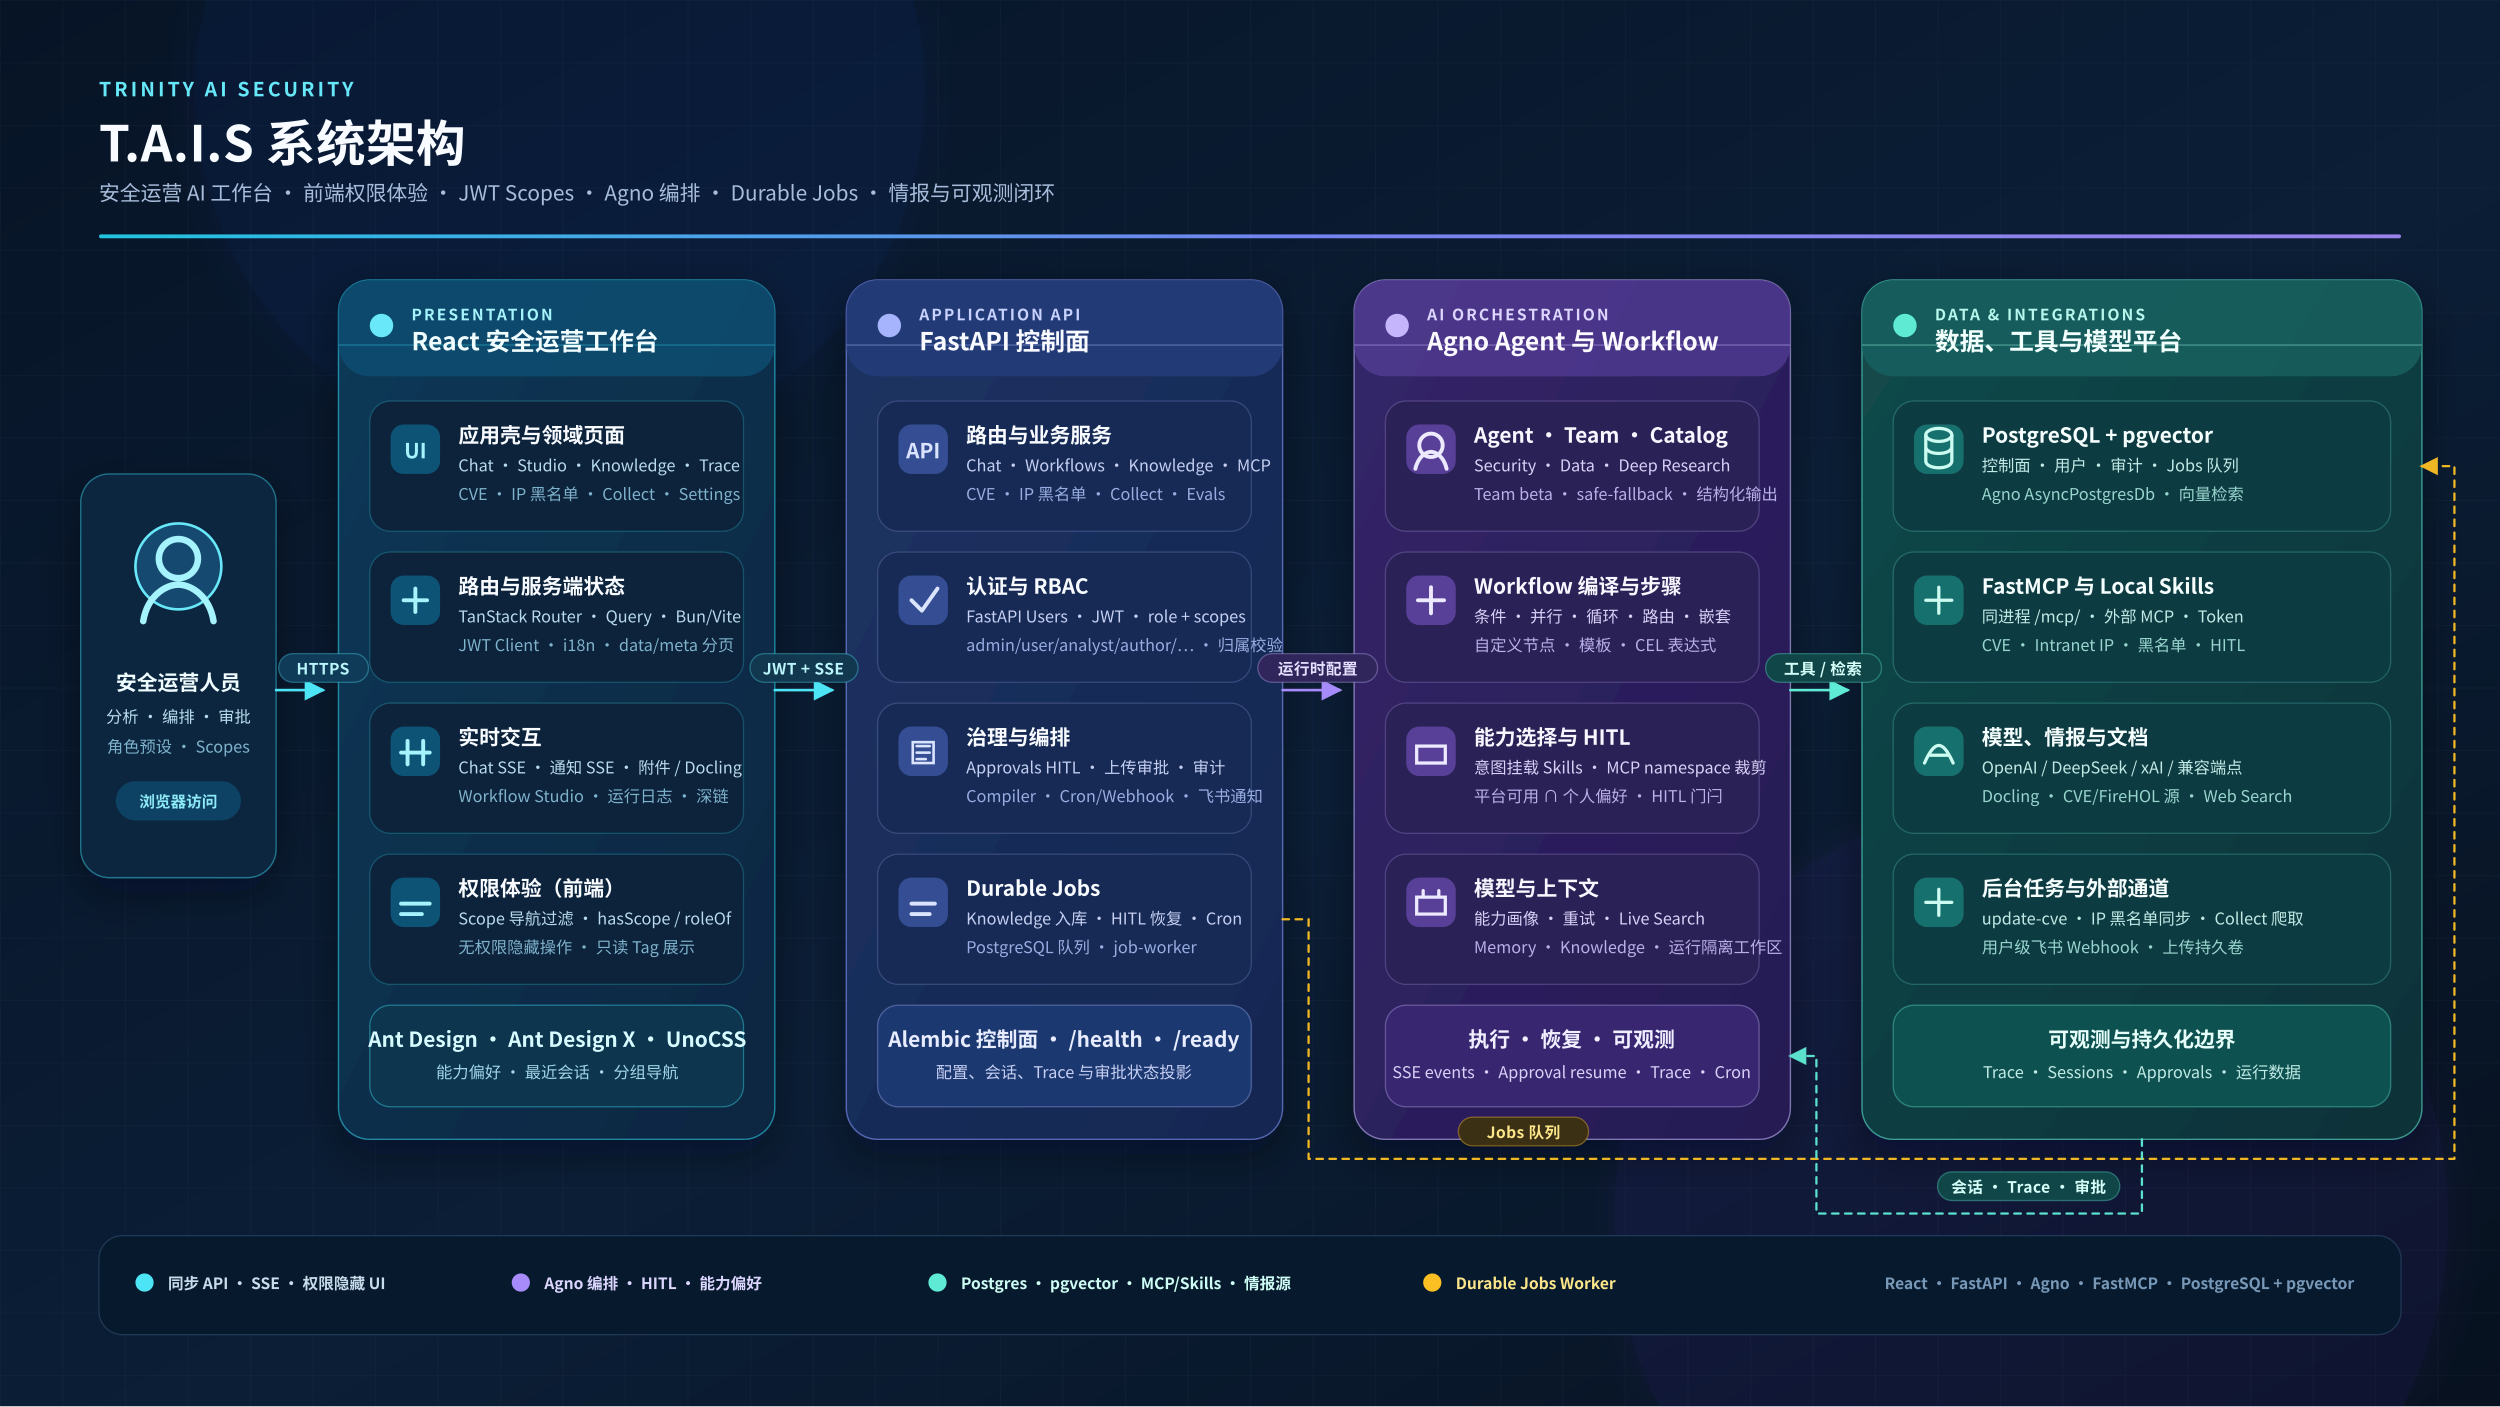
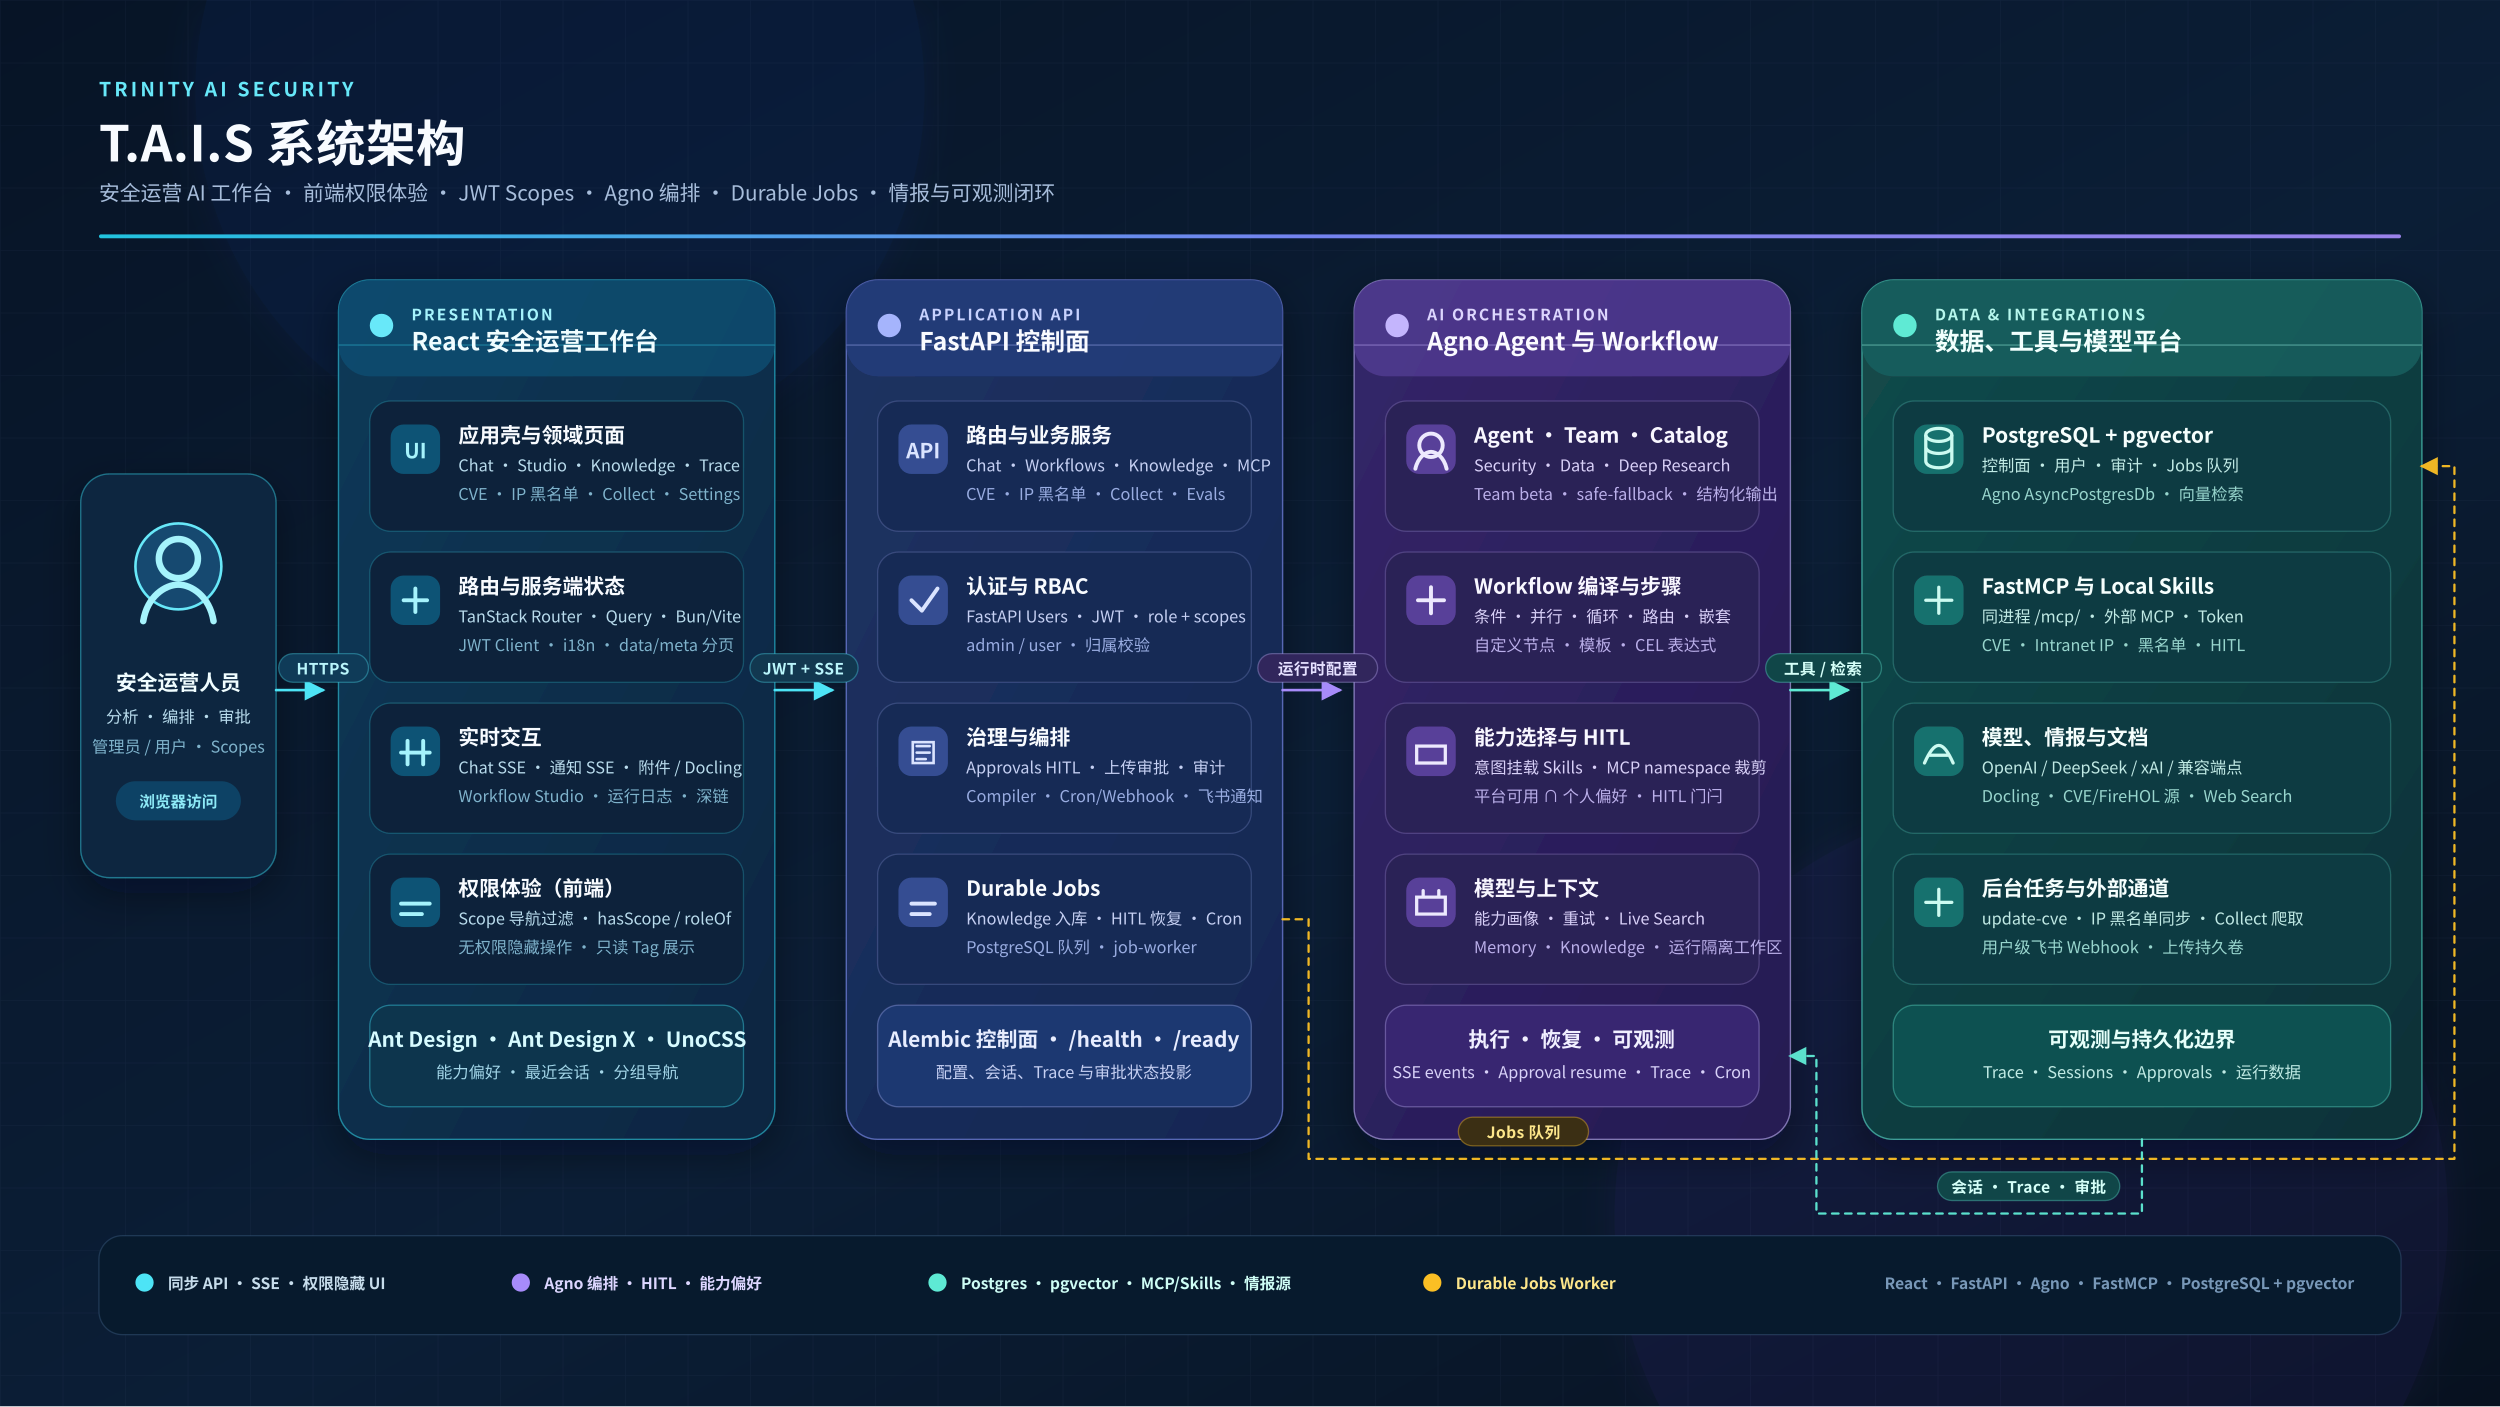
<svg xmlns="http://www.w3.org/2000/svg" width="1920" height="1080" viewBox="0 0 1920 1080" role="img" aria-labelledby="title desc">
  <defs>
    <linearGradient id="background" x1="0" y1="0" x2="1" y2="1">
      <stop offset="0%" stop-color="#071426" />
      <stop offset="55%" stop-color="#0b1e36" />
      <stop offset="100%" stop-color="#07111f" />
    </linearGradient>
    <linearGradient id="headerGlow" x1="0" y1="0" x2="1" y2="0">
      <stop offset="0%" stop-color="#22d3ee" />
      <stop offset="52%" stop-color="#7c8cff" />
      <stop offset="100%" stop-color="#a78bfa" />
    </linearGradient>
    <linearGradient id="browser" x1="0" y1="0" x2="1" y2="1">
      <stop offset="0%" stop-color="#0a3957" />
      <stop offset="100%" stop-color="#0a2541" />
    </linearGradient>
    <linearGradient id="api" x1="0" y1="0" x2="1" y2="1">
      <stop offset="0%" stop-color="#1e3261" />
      <stop offset="100%" stop-color="#132752" />
    </linearGradient>
    <linearGradient id="runtime" x1="0" y1="0" x2="1" y2="1">
      <stop offset="0%" stop-color="#342669" />
      <stop offset="100%" stop-color="#251a52" />
    </linearGradient>
    <linearGradient id="platform" x1="0" y1="0" x2="1" y2="1">
      <stop offset="0%" stop-color="#124a4b" />
      <stop offset="100%" stop-color="#0c3138" />
    </linearGradient>
    <filter id="softShadow" x="-20%" y="-20%" width="140%" height="150%">
      <feDropShadow dx="0" dy="12" stdDeviation="16" flood-color="#000814" flood-opacity=".38" />
    </filter>
    <filter id="glow" x="-40%" y="-40%" width="180%" height="180%">
      <feGaussianBlur stdDeviation="14" result="blur" />
      <feMerge>
        <feMergeNode in="blur" />
        <feMergeNode in="SourceGraphic" />
      </feMerge>
    </filter>
    <pattern id="grid" width="48" height="48" patternUnits="userSpaceOnUse">
      <path d="M 48 0 L 0 0 0 48" fill="none" stroke="#8fb4df" stroke-opacity=".055" stroke-width="1" />
    </pattern>
    <marker id="arrowCyan" markerWidth="8" markerHeight="8" refX="7" refY="4" orient="auto">
      <path d="M0,0 L8,4 L0,8 z" fill="#4de4f6" />
    </marker>
    <marker id="arrowPurple" markerWidth="8" markerHeight="8" refX="7" refY="4" orient="auto">
      <path d="M0,0 L8,4 L0,8 z" fill="#a78bfa" />
    </marker>
    <marker id="arrowGreen" markerWidth="8" markerHeight="8" refX="7" refY="4" orient="auto">
      <path d="M0,0 L8,4 L0,8 z" fill="#5eead4" />
    </marker>
    <marker id="arrowAmber" markerWidth="8" markerHeight="8" refX="7" refY="4" orient="auto">
      <path d="M0,0 L8,4 L0,8 z" fill="#fbbf24" />
    </marker>
    <style>
      .font { font-family: "Noto Sans CJK SC", "Noto Sans SC", "Noto Sans", Arial, sans-serif; }
      .eyebrow { font-size: 15px; font-weight: 700; letter-spacing: 2.4px; }
      .title { font-size: 38px; font-weight: 800; letter-spacing: .4px; }
      .subtitle { font-size: 16px; font-weight: 400; }
      .groupTitle { font-size: 19px; font-weight: 800; }
      .groupMeta { font-size: 12px; font-weight: 700; letter-spacing: 1.6px; }
      .cardTitle { font-size: 16px; font-weight: 700; }
      .cardText { font-size: 12.5px; font-weight: 400; }
      .small { font-size: 12px; font-weight: 600; }
      .arrowLabel { font-size: 12px; font-weight: 700; letter-spacing: .3px; }
    </style>
  </defs>
  <rect width="1920" height="1080" fill="url(#background)" />
  <rect width="1920" height="1080" fill="url(#grid)" />
  <circle cx="430" cy="70" r="280" fill="#1d4ed8" opacity=".075" filter="url(#glow)" />
  <circle cx="1560" cy="935" r="320" fill="#7c3aed" opacity=".075" filter="url(#glow)" />
  <g class="font">
    <text x="76" y="74" class="eyebrow" fill="#67e8f9">TRINITY AI SECURITY</text>
    <text x="76" y="124" class="title" fill="#f8fbff">T.A.I.S 系统架构</text>
    <text x="76" y="154" class="subtitle" fill="#a7bddb">安全运营 AI 工作台 · 前端权限体验 · JWT Scopes · Agno 编排 · Durable Jobs · 情报与可观测闭环</text>
    <rect x="76" y="180" width="1768" height="3" rx="1.5" fill="url(#headerGlow)" opacity=".92" />
  </g>
  <g class="font" filter="url(#softShadow)">
    <rect x="62" y="364" width="150" height="310" rx="22" fill="#0b2741" stroke="#3dd7ed" stroke-opacity=".45" />
    <circle cx="137" cy="435" r="33" fill="#164a70" stroke="#67e8f9" stroke-width="2" />
    <path d="M137 414a15 15 0 1 1 0 30a15 15 0 0 1 0-30m-27 63c3-19 17-28 27-28s24 9 27 28" fill="none" stroke="#a5f3fc" stroke-width="5" stroke-linecap="round" />
    <text x="137" y="530" text-anchor="middle" class="cardTitle" fill="#f0fdff">安全运营人员</text>
    <text x="137" y="555" text-anchor="middle" class="cardText" fill="#b9dbec">分析 · 编排 · 审批</text>
-     <text x="137" y="578" text-anchor="middle" class="cardText" fill="#7fb2cb">角色预设 · Scopes</text>
+     <text x="137" y="578" text-anchor="middle" class="cardText" fill="#7fb2cb">管理员 / 用户 · Scopes</text>
    <rect x="89" y="600" width="96" height="30" rx="15" fill="#114365" />
    <text x="137" y="620" text-anchor="middle" class="small" fill="#8deaf7">浏览器访问</text>
  </g>
  <g class="font" filter="url(#softShadow)">
    <rect x="260" y="215" width="335" height="660" rx="24" fill="url(#browser)" stroke="#36d5ec" stroke-opacity=".55" />
    <rect x="260" y="215" width="335" height="74" rx="24" fill="#0d4d71" opacity=".82" />
    <path d="M260 265h335" stroke="#36d5ec" stroke-opacity=".35" />
    <circle cx="293" cy="250" r="9" fill="#67e8f9" />
    <text x="316" y="246" class="groupMeta" fill="#a5f3fc">PRESENTATION</text>
    <text x="316" y="269" class="groupTitle" fill="#f0fdff">React 安全运营工作台</text>
    <rect x="284" y="308" width="287" height="100" rx="16" fill="#0a213a" stroke="#4de4f6" stroke-opacity=".23" />
    <rect x="300" y="326" width="38" height="38" rx="10" fill="#0e5374" />
    <text x="319" y="352" text-anchor="middle" class="cardTitle" fill="#a5f3fc">UI</text>
    <text x="352" y="340" class="cardTitle" fill="#f8fbff">应用壳与领域页面</text>
    <text x="352" y="362" class="cardText" fill="#b9dbec">Chat · Studio · Knowledge · Trace</text>
    <text x="352" y="384" class="cardText" fill="#7fb2cb">CVE · IP 黑名单 · Collect · Settings</text>
    <rect x="284" y="424" width="287" height="100" rx="16" fill="#0a213a" stroke="#4de4f6" stroke-opacity=".23" />
    <rect x="300" y="442" width="38" height="38" rx="10" fill="#0e5374" />
    <path d="M310 461h18m-9-9v18" stroke="#a5f3fc" stroke-width="3" stroke-linecap="round" />
    <text x="352" y="456" class="cardTitle" fill="#f8fbff">路由与服务端状态</text>
    <text x="352" y="478" class="cardText" fill="#b9dbec">TanStack Router · Query · Bun/Vite</text>
    <text x="352" y="500" class="cardText" fill="#7fb2cb">JWT Client · i18n · data/meta 分页</text>
    <rect x="284" y="540" width="287" height="100" rx="16" fill="#0a213a" stroke="#4de4f6" stroke-opacity=".23" />
    <rect x="300" y="558" width="38" height="38" rx="10" fill="#0e5374" />
    <path d="M308 578h22m-17-9v18m12-18v18" stroke="#a5f3fc" stroke-width="3" stroke-linecap="round" />
    <text x="352" y="572" class="cardTitle" fill="#f8fbff">实时交互</text>
    <text x="352" y="594" class="cardText" fill="#b9dbec">Chat SSE · 通知 SSE · 附件 / Docling</text>
    <text x="352" y="616" class="cardText" fill="#7fb2cb">Workflow Studio · 运行日志 · 深链</text>
    <rect x="284" y="656" width="287" height="100" rx="16" fill="#0a213a" stroke="#4de4f6" stroke-opacity=".23" />
    <rect x="300" y="674" width="38" height="38" rx="10" fill="#0e5374" />
    <path d="M308 694h22M308 702h16" stroke="#a5f3fc" stroke-width="3" stroke-linecap="round" />
    <text x="352" y="688" class="cardTitle" fill="#f8fbff">权限体验（前端）</text>
    <text x="352" y="710" class="cardText" fill="#b9dbec">Scope 导航过滤 · hasScope / roleOf</text>
    <text x="352" y="732" class="cardText" fill="#7fb2cb">无权限隐藏操作 · 只读 Tag 展示</text>
    <rect x="284" y="772" width="287" height="78" rx="16" fill="#07344d" stroke="#4de4f6" stroke-opacity=".4" />
    <text x="428" y="804" text-anchor="middle" class="cardTitle" fill="#d7fbff">Ant Design · Ant Design X · UnoCSS</text>
    <text x="428" y="828" text-anchor="middle" class="cardText" fill="#a4d5e7">能力偏好 · 最近会话 · 分组导航</text>
  </g>
  <g class="font" filter="url(#softShadow)">
    <rect x="650" y="215" width="335" height="660" rx="24" fill="url(#api)" stroke="#8697ff" stroke-opacity=".58" />
    <rect x="650" y="215" width="335" height="74" rx="24" fill="#263d7c" opacity=".82" />
    <path d="M650 265h335" stroke="#a5b4fc" stroke-opacity=".38" />
    <circle cx="683" cy="250" r="9" fill="#a5b4fc" />
    <text x="706" y="246" class="groupMeta" fill="#c7d2fe">APPLICATION API</text>
    <text x="706" y="269" class="groupTitle" fill="#f8faff">FastAPI 控制面</text>
    <rect x="674" y="308" width="287" height="100" rx="16" fill="#172a55" stroke="#a5b4fc" stroke-opacity=".22" />
    <rect x="690" y="326" width="38" height="38" rx="10" fill="#344d92" />
    <text x="709" y="352" text-anchor="middle" class="cardTitle" fill="#dbe4ff">API</text>
    <text x="742" y="340" class="cardTitle" fill="#f8fbff">路由与业务服务</text>
    <text x="742" y="362" class="cardText" fill="#c5d0f3">Chat · Workflows · Knowledge · MCP</text>
    <text x="742" y="384" class="cardText" fill="#98ace1">CVE · IP 黑名单 · Collect · Evals</text>
    <rect x="674" y="424" width="287" height="100" rx="16" fill="#172a55" stroke="#a5b4fc" stroke-opacity=".22" />
    <rect x="690" y="442" width="38" height="38" rx="10" fill="#344d92" />
    <path d="M700 461l8 8l12-17" fill="none" stroke="#dbe4ff" stroke-width="3" stroke-linecap="round" stroke-linejoin="round" />
    <text x="742" y="456" class="cardTitle" fill="#f8fbff">认证与 RBAC</text>
    <text x="742" y="478" class="cardText" fill="#c5d0f3">FastAPI Users · JWT · role + scopes</text>
-     <text x="742" y="500" class="cardText" fill="#98ace1">admin/user/analyst/author/… · 归属校验</text>
+     <text x="742" y="500" class="cardText" fill="#98ace1">admin / user · 归属校验</text>
    <rect x="674" y="540" width="287" height="100" rx="16" fill="#172a55" stroke="#a5b4fc" stroke-opacity=".22" />
    <rect x="690" y="558" width="38" height="38" rx="10" fill="#344d92" />
    <path d="M701 570h16v16h-16zM704 573h10m-10 5h10m-10 5h7" fill="none" stroke="#dbe4ff" stroke-width="2" stroke-linecap="round" />
    <text x="742" y="572" class="cardTitle" fill="#f8fbff">治理与编排</text>
    <text x="742" y="594" class="cardText" fill="#c5d0f3">Approvals HITL · 上传审批 · 审计</text>
    <text x="742" y="616" class="cardText" fill="#98ace1">Compiler · Cron/Webhook · 飞书通知</text>
    <rect x="674" y="656" width="287" height="100" rx="16" fill="#172a55" stroke="#a5b4fc" stroke-opacity=".22" />
    <rect x="690" y="674" width="38" height="38" rx="10" fill="#344d92" />
    <path d="M700 694h18m-18 8h14" stroke="#dbe4ff" stroke-width="3" stroke-linecap="round" />
    <text x="742" y="688" class="cardTitle" fill="#f8fbff">Durable Jobs</text>
    <text x="742" y="710" class="cardText" fill="#c5d0f3">Knowledge 入库 · HITL 恢复 · Cron</text>
    <text x="742" y="732" class="cardText" fill="#98ace1">PostgreSQL 队列 · job-worker</text>
    <rect x="674" y="772" width="287" height="78" rx="16" fill="#1e3871" stroke="#a5b4fc" stroke-opacity=".36" />
    <text x="817" y="804" text-anchor="middle" class="cardTitle" fill="#e7edff">Alembic 控制面 · /health · /ready</text>
    <text x="817" y="828" text-anchor="middle" class="cardText" fill="#c5d0f3">配置、会话、Trace 与审批状态投影</text>
  </g>
  <g class="font" filter="url(#softShadow)">
    <rect x="1040" y="215" width="335" height="660" rx="24" fill="url(#runtime)" stroke="#c4b5fd" stroke-opacity=".58" />
    <rect x="1040" y="215" width="335" height="74" rx="24" fill="#503b91" opacity=".82" />
    <path d="M1040 265h335" stroke="#c4b5fd" stroke-opacity=".4" />
    <circle cx="1073" cy="250" r="9" fill="#c4b5fd" />
    <text x="1096" y="246" class="groupMeta" fill="#ddd6fe">AI ORCHESTRATION</text>
    <text x="1096" y="269" class="groupTitle" fill="#fbfaff">Agno Agent 与 Workflow</text>
    <rect x="1064" y="308" width="287" height="100" rx="16" fill="#2b2056" stroke="#c4b5fd" stroke-opacity=".23" />
    <rect x="1080" y="326" width="38" height="38" rx="10" fill="#594199" />
    <circle cx="1099" cy="342" r="9" fill="none" stroke="#ede9fe" stroke-width="3" />
    <path d="M1087 360c2-9 8-13 12-13s10 4 12 13" fill="none" stroke="#ede9fe" stroke-width="3" stroke-linecap="round" />
    <text x="1132" y="340" class="cardTitle" fill="#f8f7ff">Agent · Team · Catalog</text>
    <text x="1132" y="362" class="cardText" fill="#d8d1f8">Security · Data · Deep Research</text>
    <text x="1132" y="384" class="cardText" fill="#b9afe9">Team beta · safe-fallback · 结构化输出</text>
    <rect x="1064" y="424" width="287" height="100" rx="16" fill="#2b2056" stroke="#c4b5fd" stroke-opacity=".23" />
    <rect x="1080" y="442" width="38" height="38" rx="10" fill="#594199" />
    <path d="M1089 461h20m-10-10v20" stroke="#ede9fe" stroke-width="3" stroke-linecap="round" />
    <text x="1132" y="456" class="cardTitle" fill="#f8f7ff">Workflow 编译与步骤</text>
    <text x="1132" y="478" class="cardText" fill="#d8d1f8">条件 · 并行 · 循环 · 路由 · 嵌套</text>
    <text x="1132" y="500" class="cardText" fill="#b9afe9">自定义节点 · 模板 · CEL 表达式</text>
    <rect x="1064" y="540" width="287" height="100" rx="16" fill="#2b2056" stroke="#c4b5fd" stroke-opacity=".23" />
    <rect x="1080" y="558" width="38" height="38" rx="10" fill="#594199" />
    <path d="M1088 573h22v13h-22z" fill="none" stroke="#ede9fe" stroke-width="2.5" />
    <text x="1132" y="572" class="cardTitle" fill="#f8f7ff">能力选择与 HITL</text>
    <text x="1132" y="594" class="cardText" fill="#d8d1f8">意图挂载 Skills · MCP namespace 裁剪</text>
    <text x="1132" y="616" class="cardText" fill="#b9afe9">平台可用 ∩ 个人偏好 · HITL 门闩</text>
    <rect x="1064" y="656" width="287" height="100" rx="16" fill="#2b2056" stroke="#c4b5fd" stroke-opacity=".23" />
    <rect x="1080" y="674" width="38" height="38" rx="10" fill="#594199" />
    <path d="M1088 689h22v13h-22zM1093 684v5m12-5v5" fill="none" stroke="#ede9fe" stroke-width="2.5" stroke-linecap="round" />
    <text x="1132" y="688" class="cardTitle" fill="#f8f7ff">模型与上下文</text>
    <text x="1132" y="710" class="cardText" fill="#d8d1f8">能力画像 · 重试 · Live Search</text>
    <text x="1132" y="732" class="cardText" fill="#b9afe9">Memory · Knowledge · 运行隔离工作区</text>
    <rect x="1064" y="772" width="287" height="78" rx="16" fill="#382771" stroke="#c4b5fd" stroke-opacity=".36" />
    <text x="1207" y="804" text-anchor="middle" class="cardTitle" fill="#f1efff">执行 · 恢复 · 可观测</text>
    <text x="1207" y="828" text-anchor="middle" class="cardText" fill="#d8d1f8">SSE events · Approval resume · Trace · Cron</text>
  </g>
  <g class="font" filter="url(#softShadow)">
    <rect x="1430" y="215" width="430" height="660" rx="24" fill="url(#platform)" stroke="#5eead4" stroke-opacity=".58" />
    <rect x="1430" y="215" width="430" height="74" rx="24" fill="#16605f" opacity=".82" />
    <path d="M1430 265h430" stroke="#99f6e4" stroke-opacity=".4" />
    <circle cx="1463" cy="250" r="9" fill="#5eead4" />
    <text x="1486" y="246" class="groupMeta" fill="#b7f7ed">DATA &amp; INTEGRATIONS</text>
    <text x="1486" y="269" class="groupTitle" fill="#f1fffd">数据、工具与模型平台</text>
    <rect x="1454" y="308" width="382" height="100" rx="16" fill="#103a43" stroke="#5eead4" stroke-opacity=".24" />
    <rect x="1470" y="326" width="38" height="38" rx="10" fill="#19716e" />
    <ellipse cx="1489" cy="334" rx="10" ry="5" fill="none" stroke="#ccfbf1" stroke-width="2.5" />
    <path d="M1479 334v20c0 7 20 7 20 0v-20m-20 9c0 7 20 7 20 0" fill="none" stroke="#ccfbf1" stroke-width="2.5" />
    <text x="1522" y="340" class="cardTitle" fill="#f5fffd">PostgreSQL + pgvector</text>
    <text x="1522" y="362" class="cardText" fill="#c0ebe5">控制面 · 用户 · 审计 · Jobs 队列</text>
    <text x="1522" y="384" class="cardText" fill="#97d6cd">Agno AsyncPostgresDb · 向量检索</text>
    <rect x="1454" y="424" width="382" height="100" rx="16" fill="#103a43" stroke="#5eead4" stroke-opacity=".24" />
    <rect x="1470" y="442" width="38" height="38" rx="10" fill="#19716e" />
    <path d="M1479 461h20m-10-10v20" stroke="#ccfbf1" stroke-width="2.5" stroke-linecap="round" />
    <text x="1522" y="456" class="cardTitle" fill="#f5fffd">FastMCP 与 Local Skills</text>
    <text x="1522" y="478" class="cardText" fill="#c0ebe5">同进程 /mcp/ · 外部 MCP · Token</text>
    <text x="1522" y="500" class="cardText" fill="#97d6cd">CVE · Intranet IP · 黑名单 · HITL</text>
    <rect x="1454" y="540" width="382" height="100" rx="16" fill="#103a43" stroke="#5eead4" stroke-opacity=".24" />
    <rect x="1470" y="558" width="38" height="38" rx="10" fill="#19716e" />
    <path d="M1478 586c8-18 14-18 22 0m-18-6h14" fill="none" stroke="#ccfbf1" stroke-width="2.5" stroke-linecap="round" />
    <text x="1522" y="572" class="cardTitle" fill="#f5fffd">模型、情报与文档</text>
    <text x="1522" y="594" class="cardText" fill="#c0ebe5">OpenAI / DeepSeek / xAI / 兼容端点</text>
    <text x="1522" y="616" class="cardText" fill="#97d6cd">Docling · CVE/FireHOL 源 · Web Search</text>
    <rect x="1454" y="656" width="382" height="100" rx="16" fill="#103a43" stroke="#5eead4" stroke-opacity=".24" />
    <rect x="1470" y="674" width="38" height="38" rx="10" fill="#19716e" />
    <path d="M1479 693h20M1489 683v20" stroke="#ccfbf1" stroke-width="2.5" stroke-linecap="round" />
    <text x="1522" y="688" class="cardTitle" fill="#f5fffd">后台任务与外部通道</text>
    <text x="1522" y="710" class="cardText" fill="#c0ebe5">update-cve · IP 黑名单同步 · Collect 爬取</text>
    <text x="1522" y="732" class="cardText" fill="#97d6cd">用户级飞书 Webhook · 上传持久卷</text>
    <rect x="1454" y="772" width="382" height="78" rx="16" fill="#105151" stroke="#5eead4" stroke-opacity=".38" />
    <text x="1645" y="804" text-anchor="middle" class="cardTitle" fill="#e6fffa">可观测与持久化边界</text>
    <text x="1645" y="828" text-anchor="middle" class="cardText" fill="#c0ebe5">Trace · Sessions · Approvals · 运行数据</text>
  </g>
  <g fill="none" stroke-linecap="round" stroke-linejoin="round">
    <path d="M212 530H248" stroke="#4de4f6" stroke-width="2" marker-end="url(#arrowCyan)" />
    <path d="M595 530H639" stroke="#4de4f6" stroke-width="2" marker-end="url(#arrowCyan)" />
    <path d="M985 530H1029" stroke="#a78bfa" stroke-width="2" marker-end="url(#arrowPurple)" />
    <path d="M1375 530H1419" stroke="#5eead4" stroke-width="2" marker-end="url(#arrowGreen)" />
    <path d="M985 706H1005V890H1885V358H1860" stroke="#fbbf24" stroke-width="1.75" stroke-dasharray="5 5" marker-end="url(#arrowAmber)" opacity=".95" />
    <path d="M1645 875V932H1395V811H1375" stroke="#5eead4" stroke-width="1.75" stroke-dasharray="5 5" marker-end="url(#arrowGreen)" opacity=".95" />
  </g>
  <g class="font">
    <rect x="214" y="502" width="69" height="22" rx="11" fill="#0f3b58" stroke="#4de4f6" stroke-opacity=".35" />
    <text x="248" y="518" text-anchor="middle" class="arrowLabel" fill="#b9f5fb">HTTPS</text>
    <rect x="576" y="502" width="83" height="22" rx="11" fill="#123850" stroke="#4de4f6" stroke-opacity=".35" />
    <text x="617" y="518" text-anchor="middle" class="arrowLabel" fill="#b9f5fb">JWT + SSE</text>
    <rect x="966" y="502" width="92" height="22" rx="11" fill="#31265c" stroke="#c4b5fd" stroke-opacity=".35" />
    <text x="1012" y="518" text-anchor="middle" class="arrowLabel" fill="#e5e0ff">运行时配置</text>
    <rect x="1356" y="502" width="89" height="22" rx="11" fill="#104648" stroke="#5eead4" stroke-opacity=".35" />
    <text x="1400" y="518" text-anchor="middle" class="arrowLabel" fill="#d5fff8">工具 / 检索</text>
    <rect x="1120" y="858" width="100" height="22" rx="11" fill="#3b2f14" stroke="#fbbf24" stroke-opacity=".4" />
    <text x="1170" y="874" text-anchor="middle" class="arrowLabel" fill="#fde68a">Jobs 队列</text>
    <rect x="1488" y="900" width="140" height="22" rx="11" fill="#104648" stroke="#5eead4" stroke-opacity=".35" />
    <text x="1558" y="916" text-anchor="middle" class="arrowLabel" fill="#d5fff8">会话 · Trace · 审批</text>
  </g>
  <g class="font">
    <rect x="76" y="949" width="1768" height="76" rx="18" fill="#071a2d" stroke="#557da7" stroke-opacity=".3" />
    <circle cx="111" cy="985" r="7" fill="#4de4f6" />
    <text x="129" y="990" class="small" fill="#c7ddec">同步 API · SSE · 权限隐藏 UI</text>
    <circle cx="400" cy="985" r="7" fill="#a78bfa" />
    <text x="418" y="990" class="small" fill="#dcd6ff">Agno 编排 · HITL · 能力偏好</text>
    <circle cx="720" cy="985" r="7" fill="#5eead4" />
    <text x="738" y="990" class="small" fill="#cefdf5">Postgres · pgvector · MCP/Skills · 情报源</text>
    <circle cx="1100" cy="985" r="7" fill="#fbbf24" />
    <text x="1118" y="990" class="small" fill="#fde68a">Durable Jobs Worker</text>
    <text x="1808" y="990" text-anchor="end" class="small" fill="#7898b8">React · FastAPI · Agno · FastMCP · PostgreSQL + pgvector</text>
  </g>
</svg>
